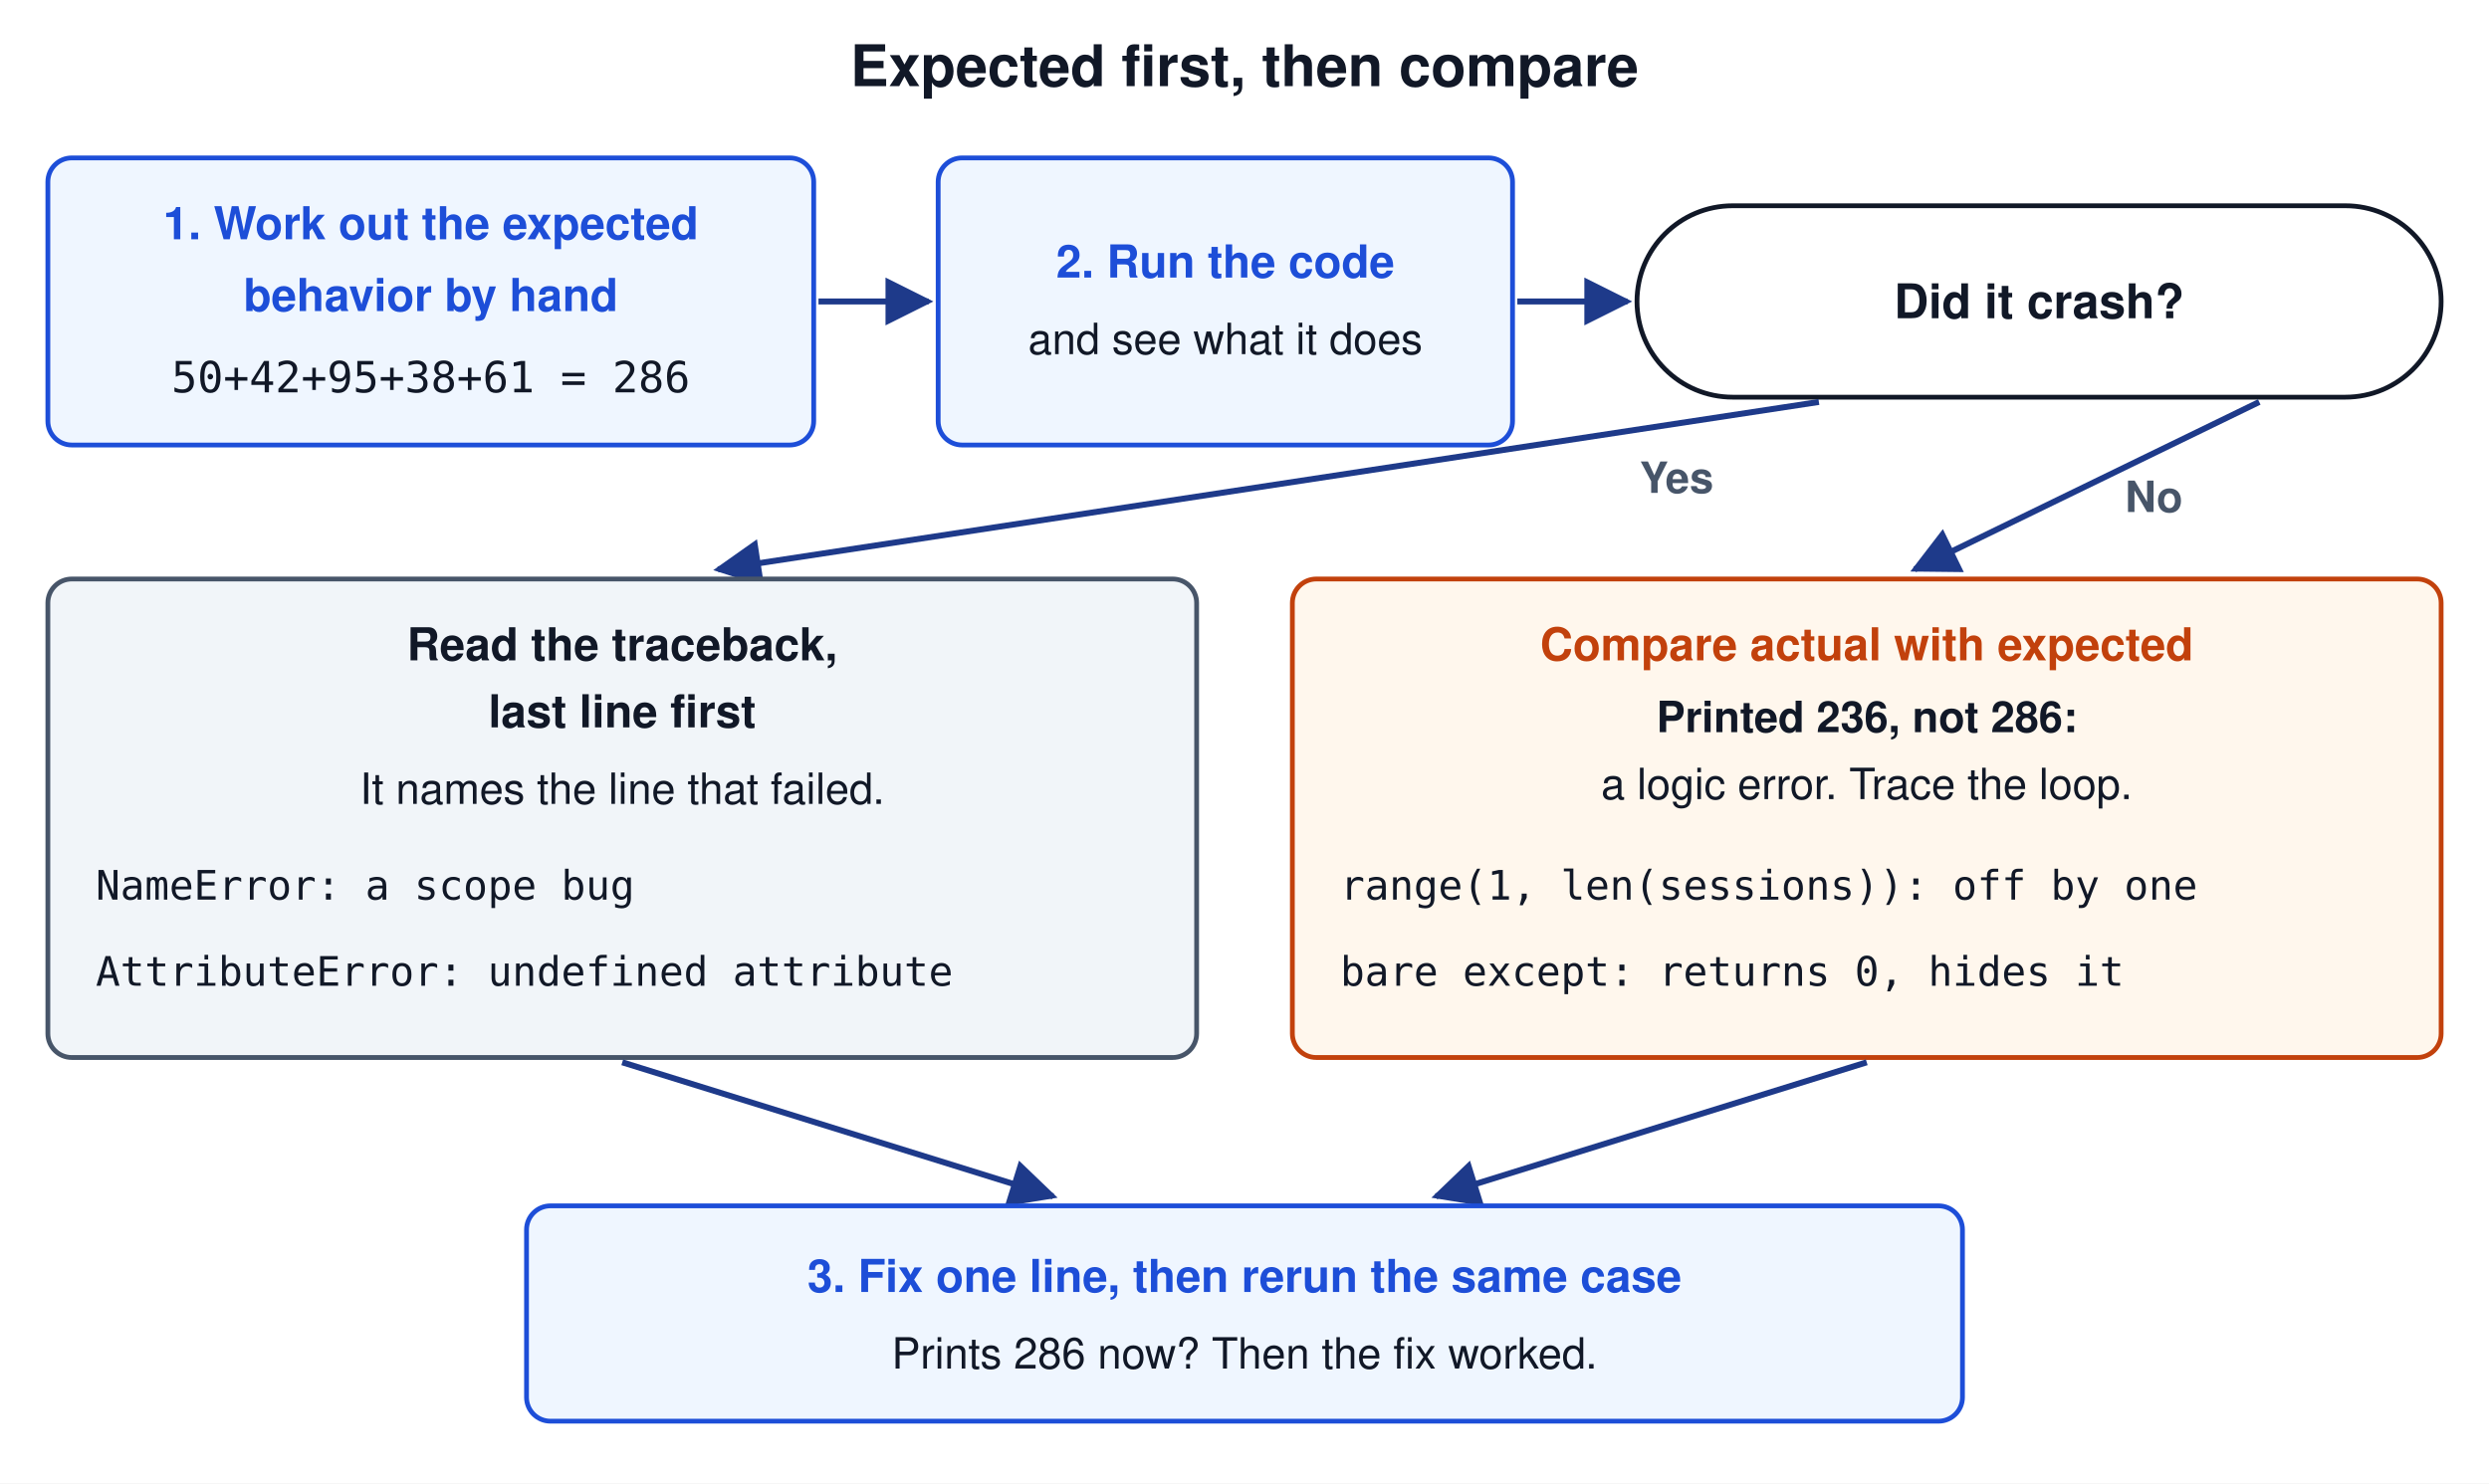
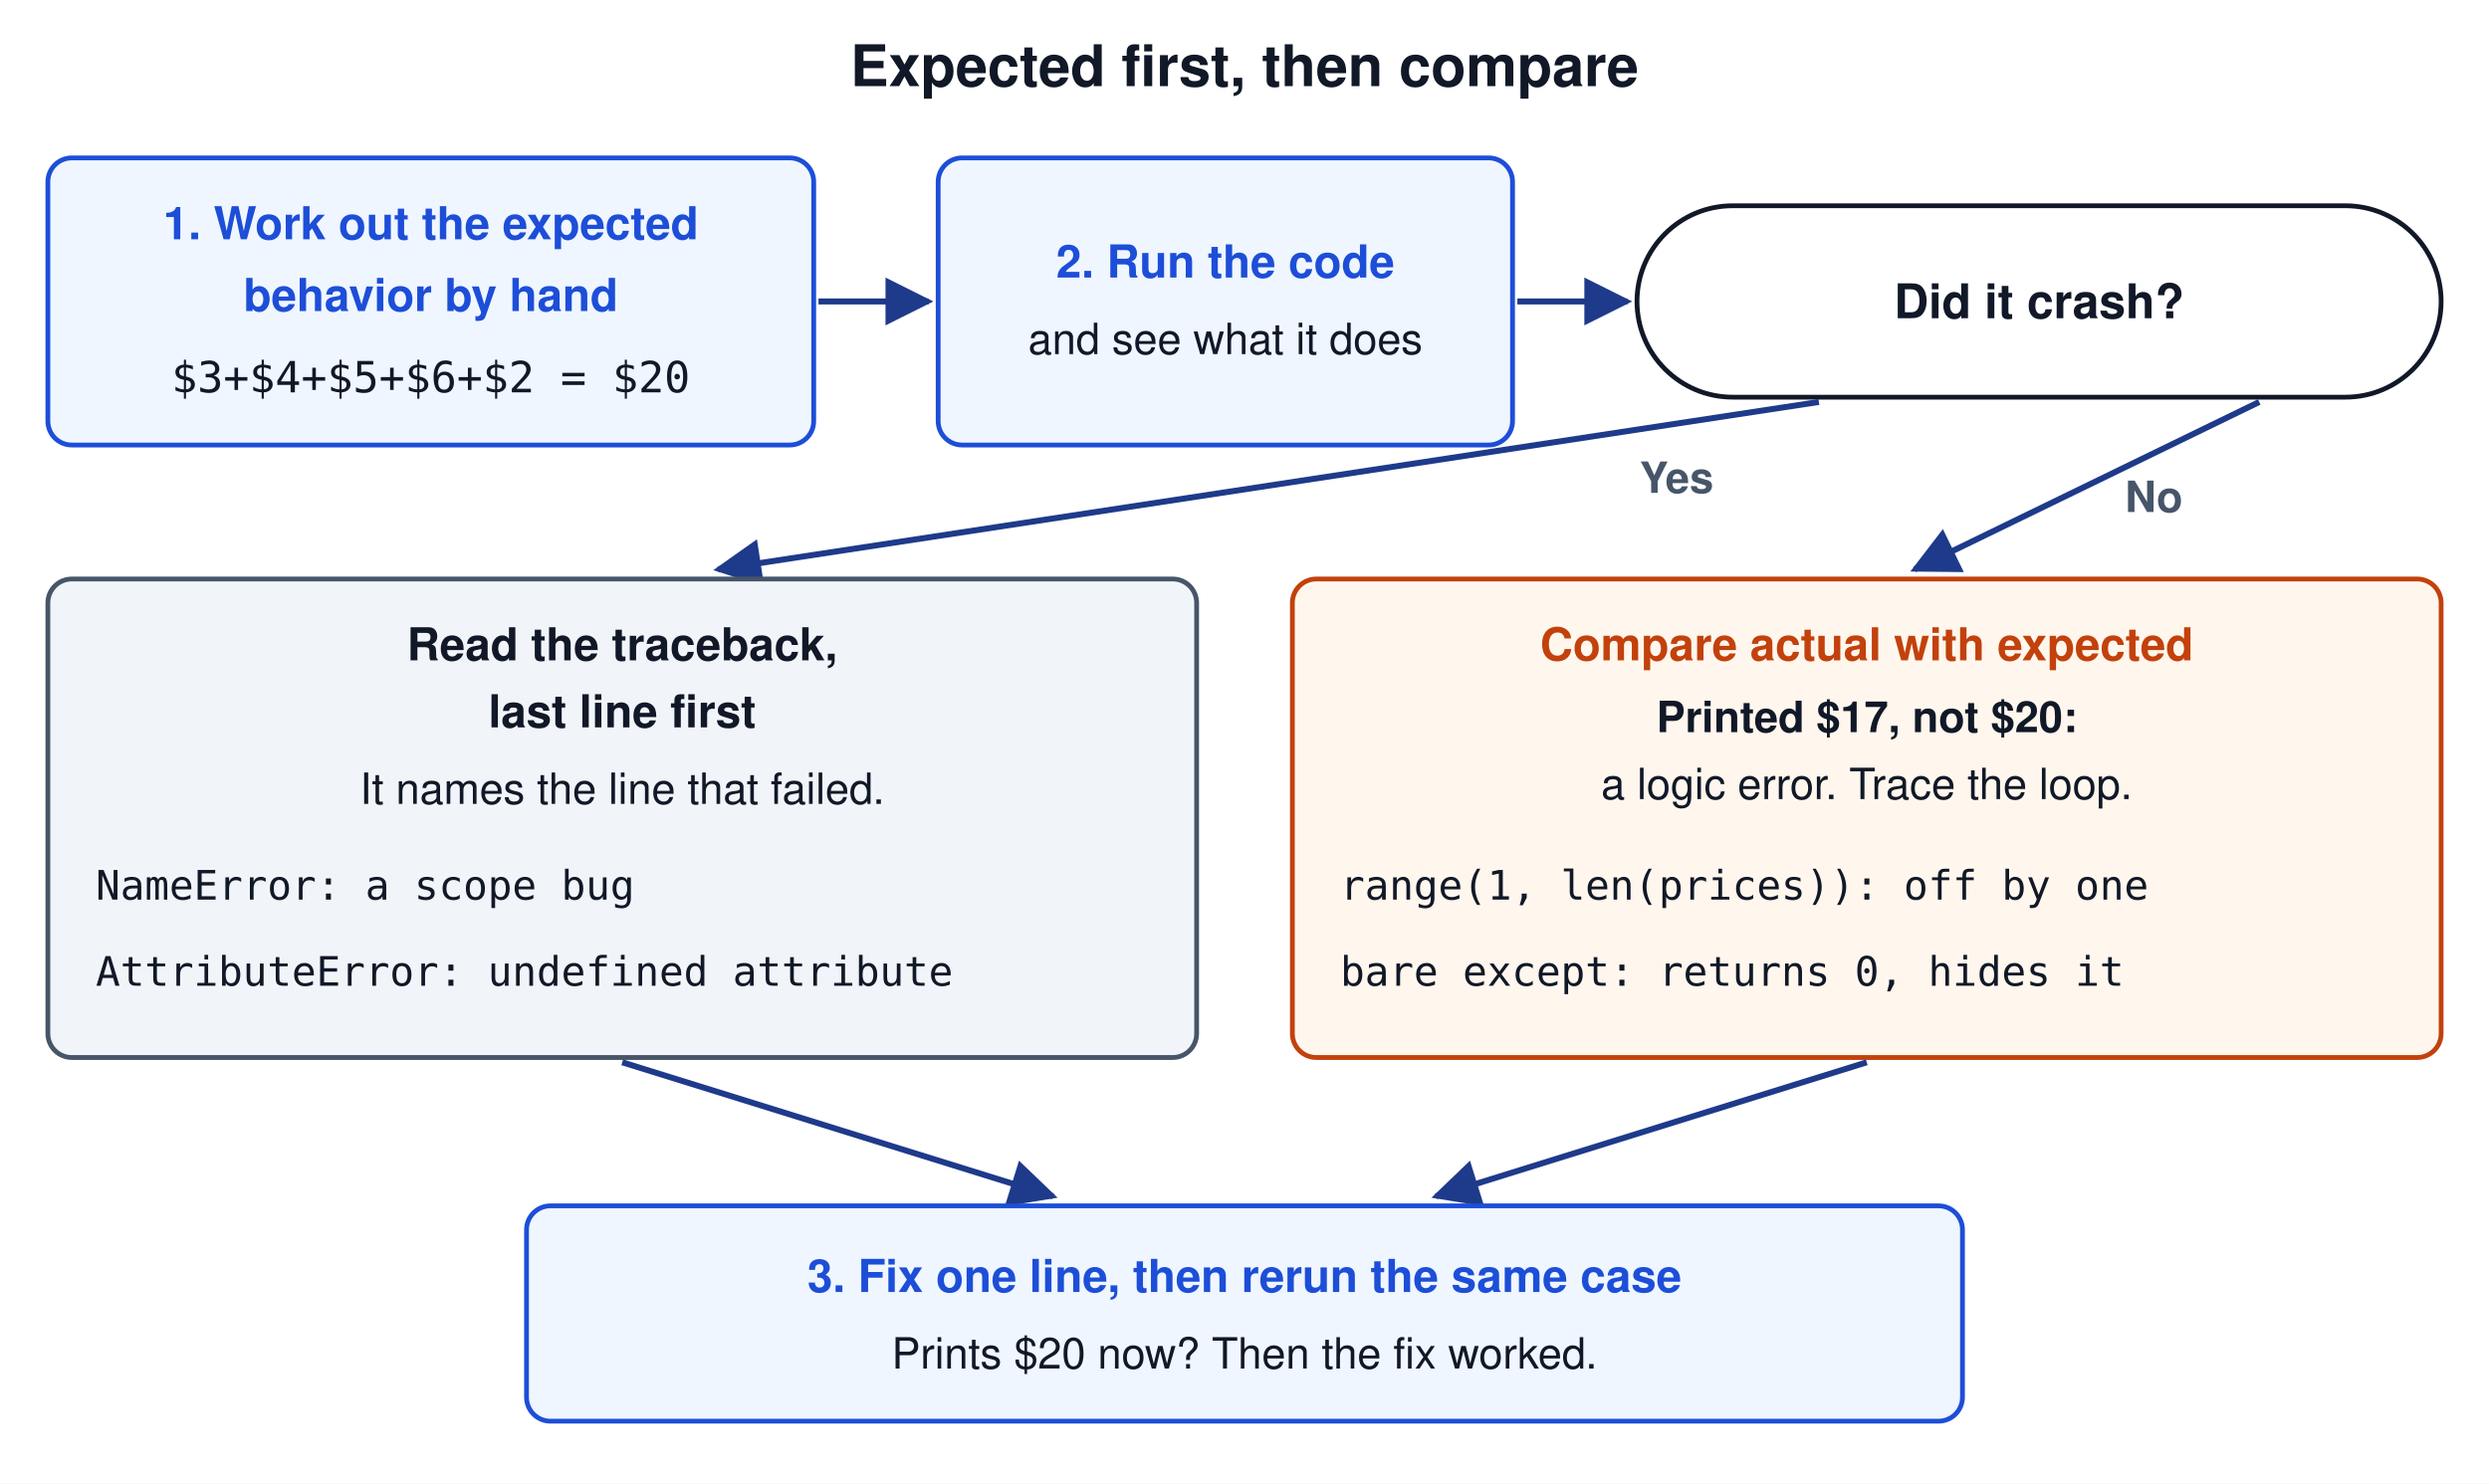
<svg xmlns="http://www.w3.org/2000/svg" viewBox="0 0 1040 620" width="1040" height="620" font-family="Helvetica, Arial, sans-serif" role="img" aria-labelledby="t d">
  <defs>
    <marker id="a" viewBox="0 0 10 10" refX="9" refY="5" markerWidth="8" markerHeight="8" orient="auto">
      <path d="M0,0 L10,5 L0,10 z" fill="#1E3A8A" />
    </marker>
  </defs>
  <rect width="1040" height="620" fill="#ffffff" />
  <text x="520" y="36" text-anchor="middle" font-size="24" font-weight="bold" fill="#111827">Expected first, then compare</text>
  <rect x="20" y="66" width="320" height="120" rx="10" fill="#EFF6FF" stroke="#1D4ED8" stroke-width="2" />
  <text x="180" y="100" text-anchor="middle" font-size="19" font-weight="bold" fill="#1D4ED8">1. Work out the expected</text>
  <text x="180" y="130" text-anchor="middle" font-size="19" font-weight="bold" fill="#1D4ED8">behavior by hand</text>
-   <text x="180" y="164" text-anchor="middle" font-size="18" font-family="Menlo, Consolas, monospace" fill="#111827">50+42+95+38+61 = 286</text>
+   <text x="180" y="164" text-anchor="middle" font-size="18" font-family="Menlo, Consolas, monospace" fill="#111827">$3+$4+$5+$6+$2 = $20</text>
  <line x1="342" y1="126" x2="388" y2="126" stroke="#1E3A8A" stroke-width="2.5" marker-end="url(#a)" />
  <rect x="392" y="66" width="240" height="120" rx="10" fill="#EFF6FF" stroke="#1D4ED8" stroke-width="2" />
  <text x="512" y="116" text-anchor="middle" font-size="19" font-weight="bold" fill="#1D4ED8">2. Run the code</text>
  <text x="512" y="148" text-anchor="middle" font-size="18" fill="#111827">and see what it does</text>
  <line x1="634" y1="126" x2="680" y2="126" stroke="#1E3A8A" stroke-width="2.5" marker-end="url(#a)" />
  <rect x="684" y="86" width="336" height="80" rx="40" fill="#ffffff" stroke="#111827" stroke-width="2" />
  <text x="852" y="133" text-anchor="middle" font-size="20" font-weight="bold" fill="#111827">Did it crash?</text>
  <line x1="760" y1="168" x2="300" y2="238" stroke="#1E3A8A" stroke-width="2.5" marker-end="url(#a)" />
  <line x1="944" y1="168" x2="800" y2="238" stroke="#1E3A8A" stroke-width="2.5" marker-end="url(#a)" />
  <text x="716" y="206" text-anchor="end" font-size="18" font-weight="bold" fill="#475569">Yes</text>
  <text x="900" y="214" text-anchor="middle" font-size="18" font-weight="bold" fill="#475569">No</text>
  <rect x="20" y="242" width="480" height="200" rx="10" fill="#F1F5F9" stroke="#475569" stroke-width="2" />
  <text x="260" y="276" text-anchor="middle" font-size="19" font-weight="bold" fill="#111827">Read the traceback,</text>
  <text x="260" y="304" text-anchor="middle" font-size="19" font-weight="bold" fill="#111827">last line first</text>
  <text x="260" y="336" text-anchor="middle" font-size="18" fill="#111827">It names the line that failed.</text>
  <text x="40" y="376" text-anchor="start" font-size="17" font-family="Menlo, Consolas, monospace" fill="#111827">NameError: a scope bug</text>
  <text x="40" y="412" text-anchor="start" font-size="17" font-family="Menlo, Consolas, monospace" fill="#111827">AttributeError: undefined attribute</text>
  <rect x="540" y="242" width="480" height="200" rx="10" fill="#FFF7ED" stroke="#C2410C" stroke-width="2" />
  <text x="780" y="276" text-anchor="middle" font-size="19" font-weight="bold" fill="#C2410C">Compare actual with expected</text>
-   <text x="780" y="306" text-anchor="middle" font-size="18" font-weight="bold" fill="#111827">Printed 236, not 286:</text>
+   <text x="780" y="306" text-anchor="middle" font-size="18" font-weight="bold" fill="#111827">Printed $17, not $20:</text>
  <text x="780" y="334" text-anchor="middle" font-size="18" fill="#111827">a logic error. Trace the loop.</text>
-   <text x="560" y="376" text-anchor="start" font-size="17" font-family="Menlo, Consolas, monospace" fill="#111827">range(1, len(sessions)): off by one</text>
+   <text x="560" y="376" text-anchor="start" font-size="17" font-family="Menlo, Consolas, monospace" fill="#111827">range(1, len(prices)): off by one</text>
  <text x="560" y="412" text-anchor="start" font-size="17" font-family="Menlo, Consolas, monospace" fill="#111827">bare except: returns 0, hides it</text>
  <line x1="260" y1="444" x2="440" y2="500" stroke="#1E3A8A" stroke-width="2.5" marker-end="url(#a)" />
  <line x1="780" y1="444" x2="600" y2="500" stroke="#1E3A8A" stroke-width="2.5" marker-end="url(#a)" />
  <rect x="220" y="504" width="600" height="90" rx="10" fill="#EFF6FF" stroke="#1D4ED8" stroke-width="2" />
  <text x="520" y="540" text-anchor="middle" font-size="19" font-weight="bold" fill="#1D4ED8">3. Fix one line, then rerun the same case</text>
-   <text x="520" y="572" text-anchor="middle" font-size="18" fill="#111827">Prints 286 now? Then the fix worked.</text>
+   <text x="520" y="572" text-anchor="middle" font-size="18" fill="#111827">Prints $20 now? Then the fix worked.</text>
</svg>
